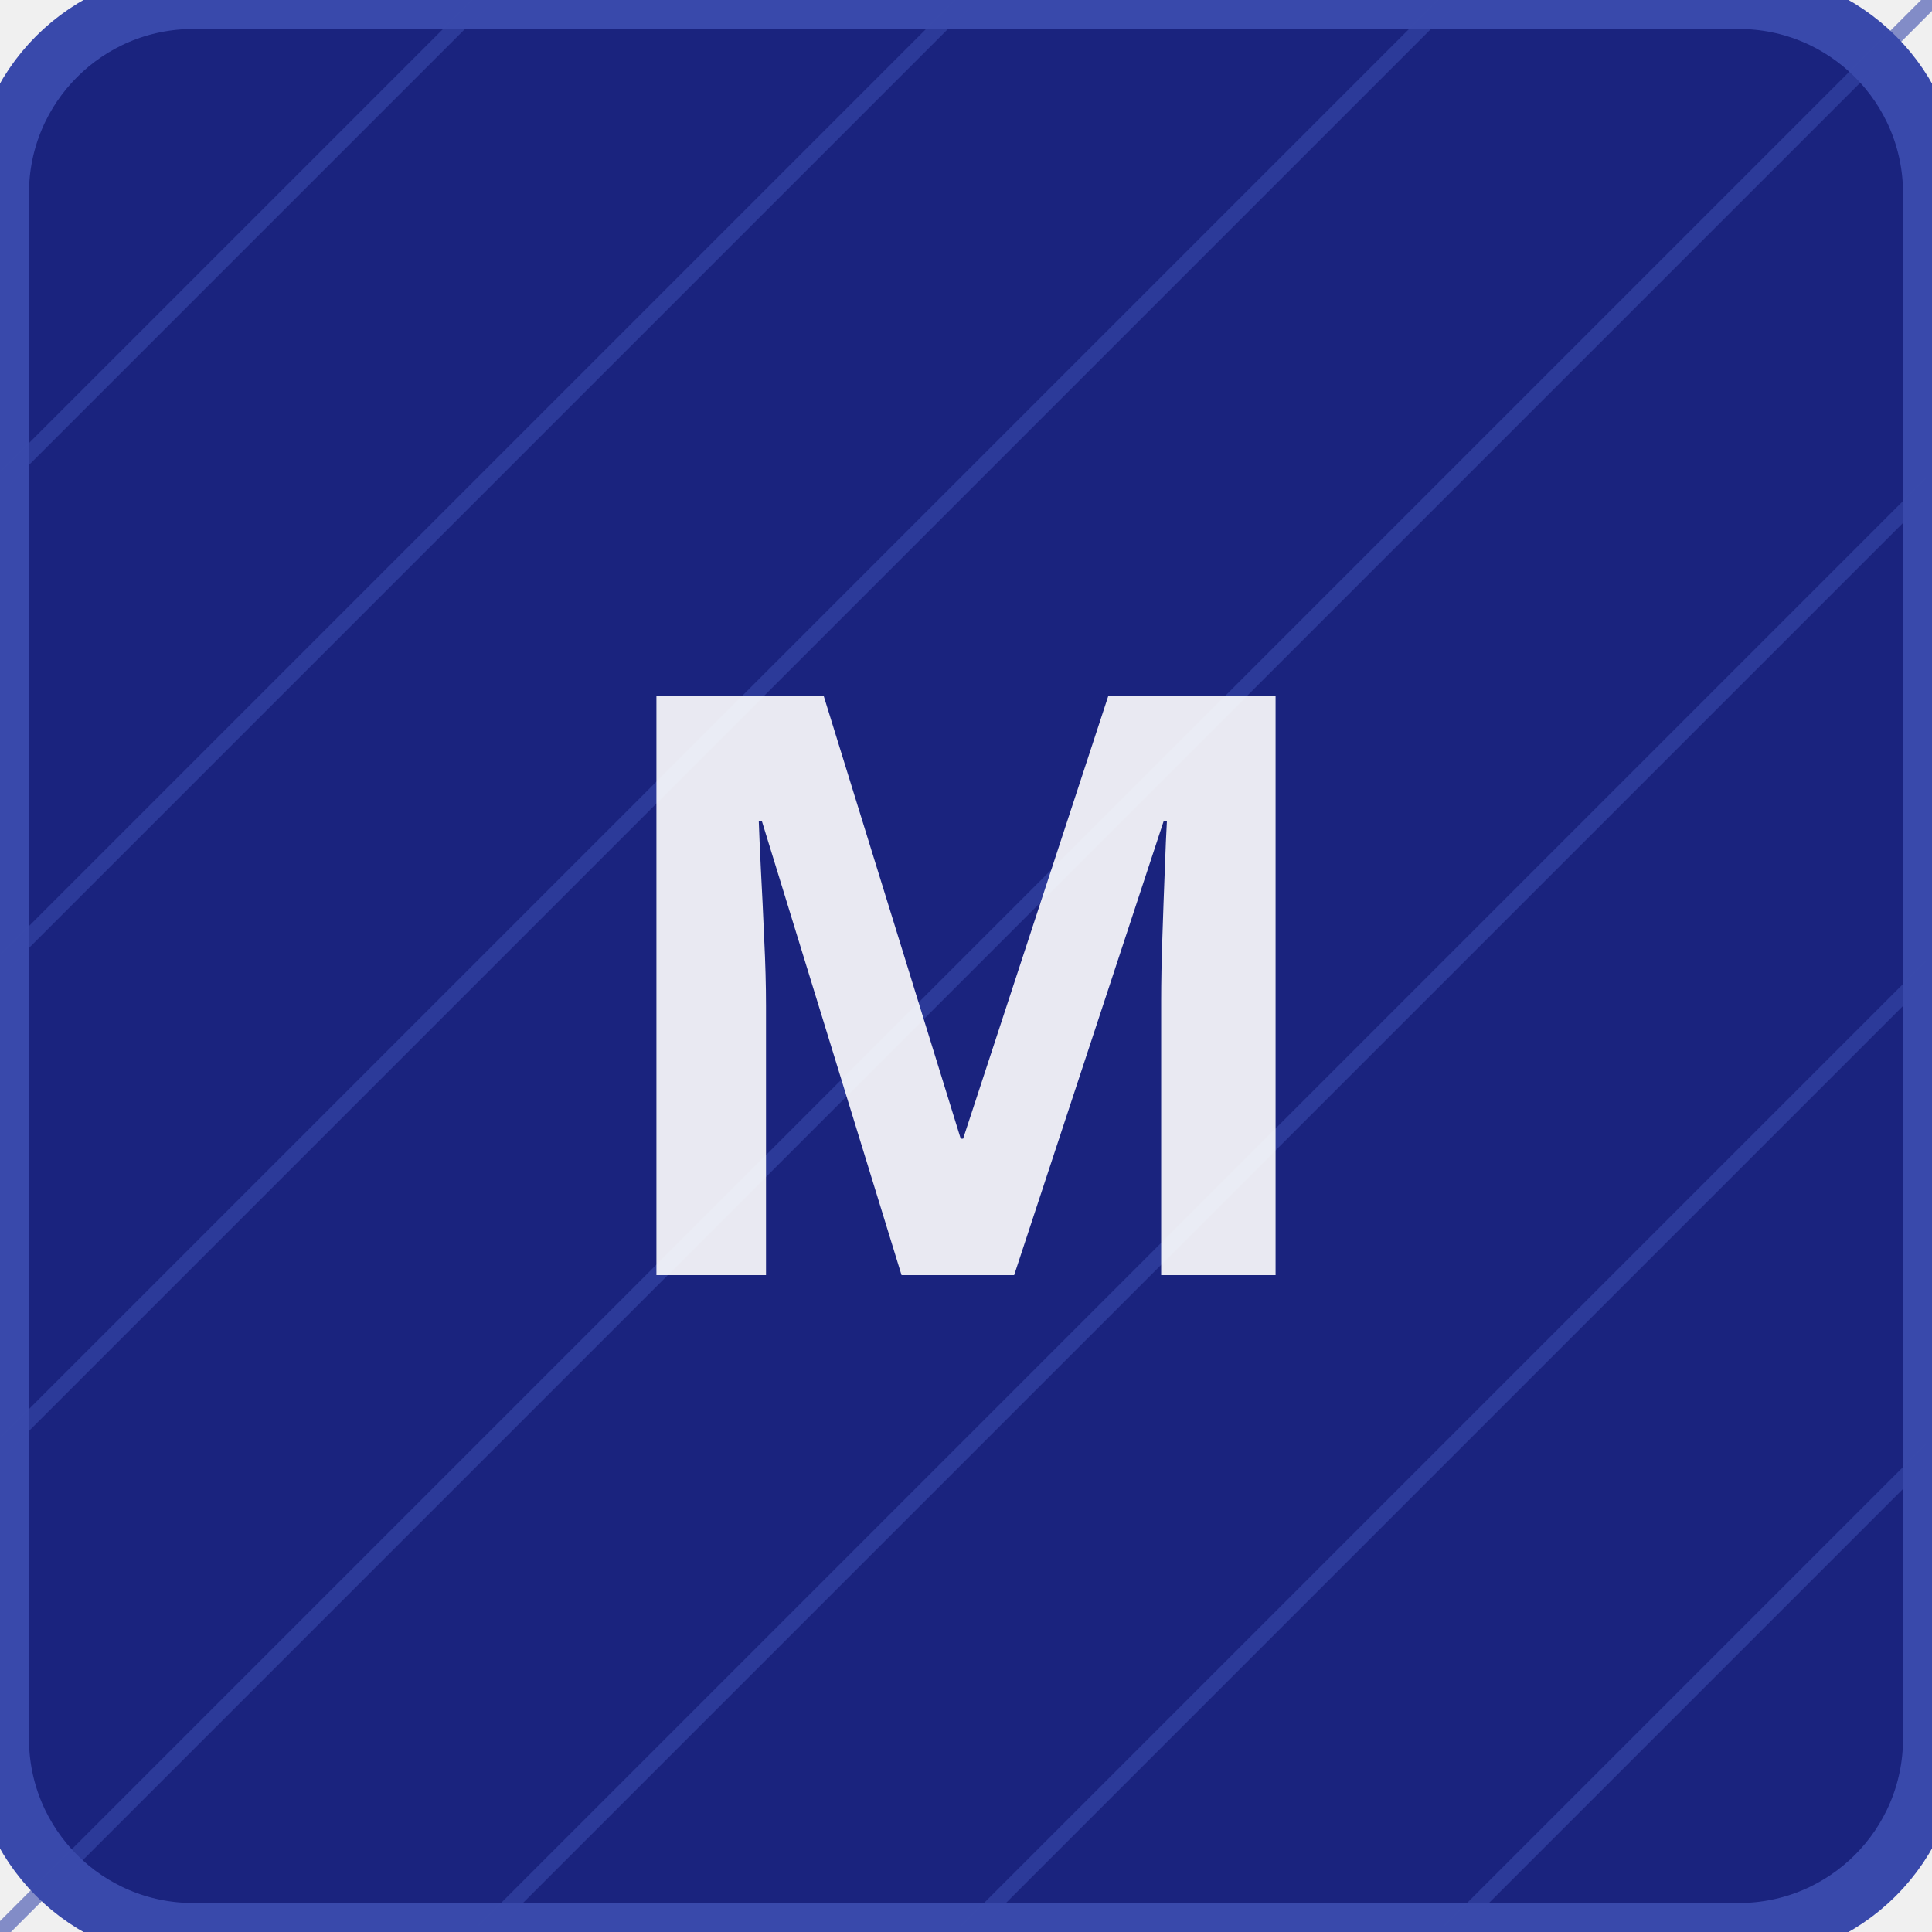
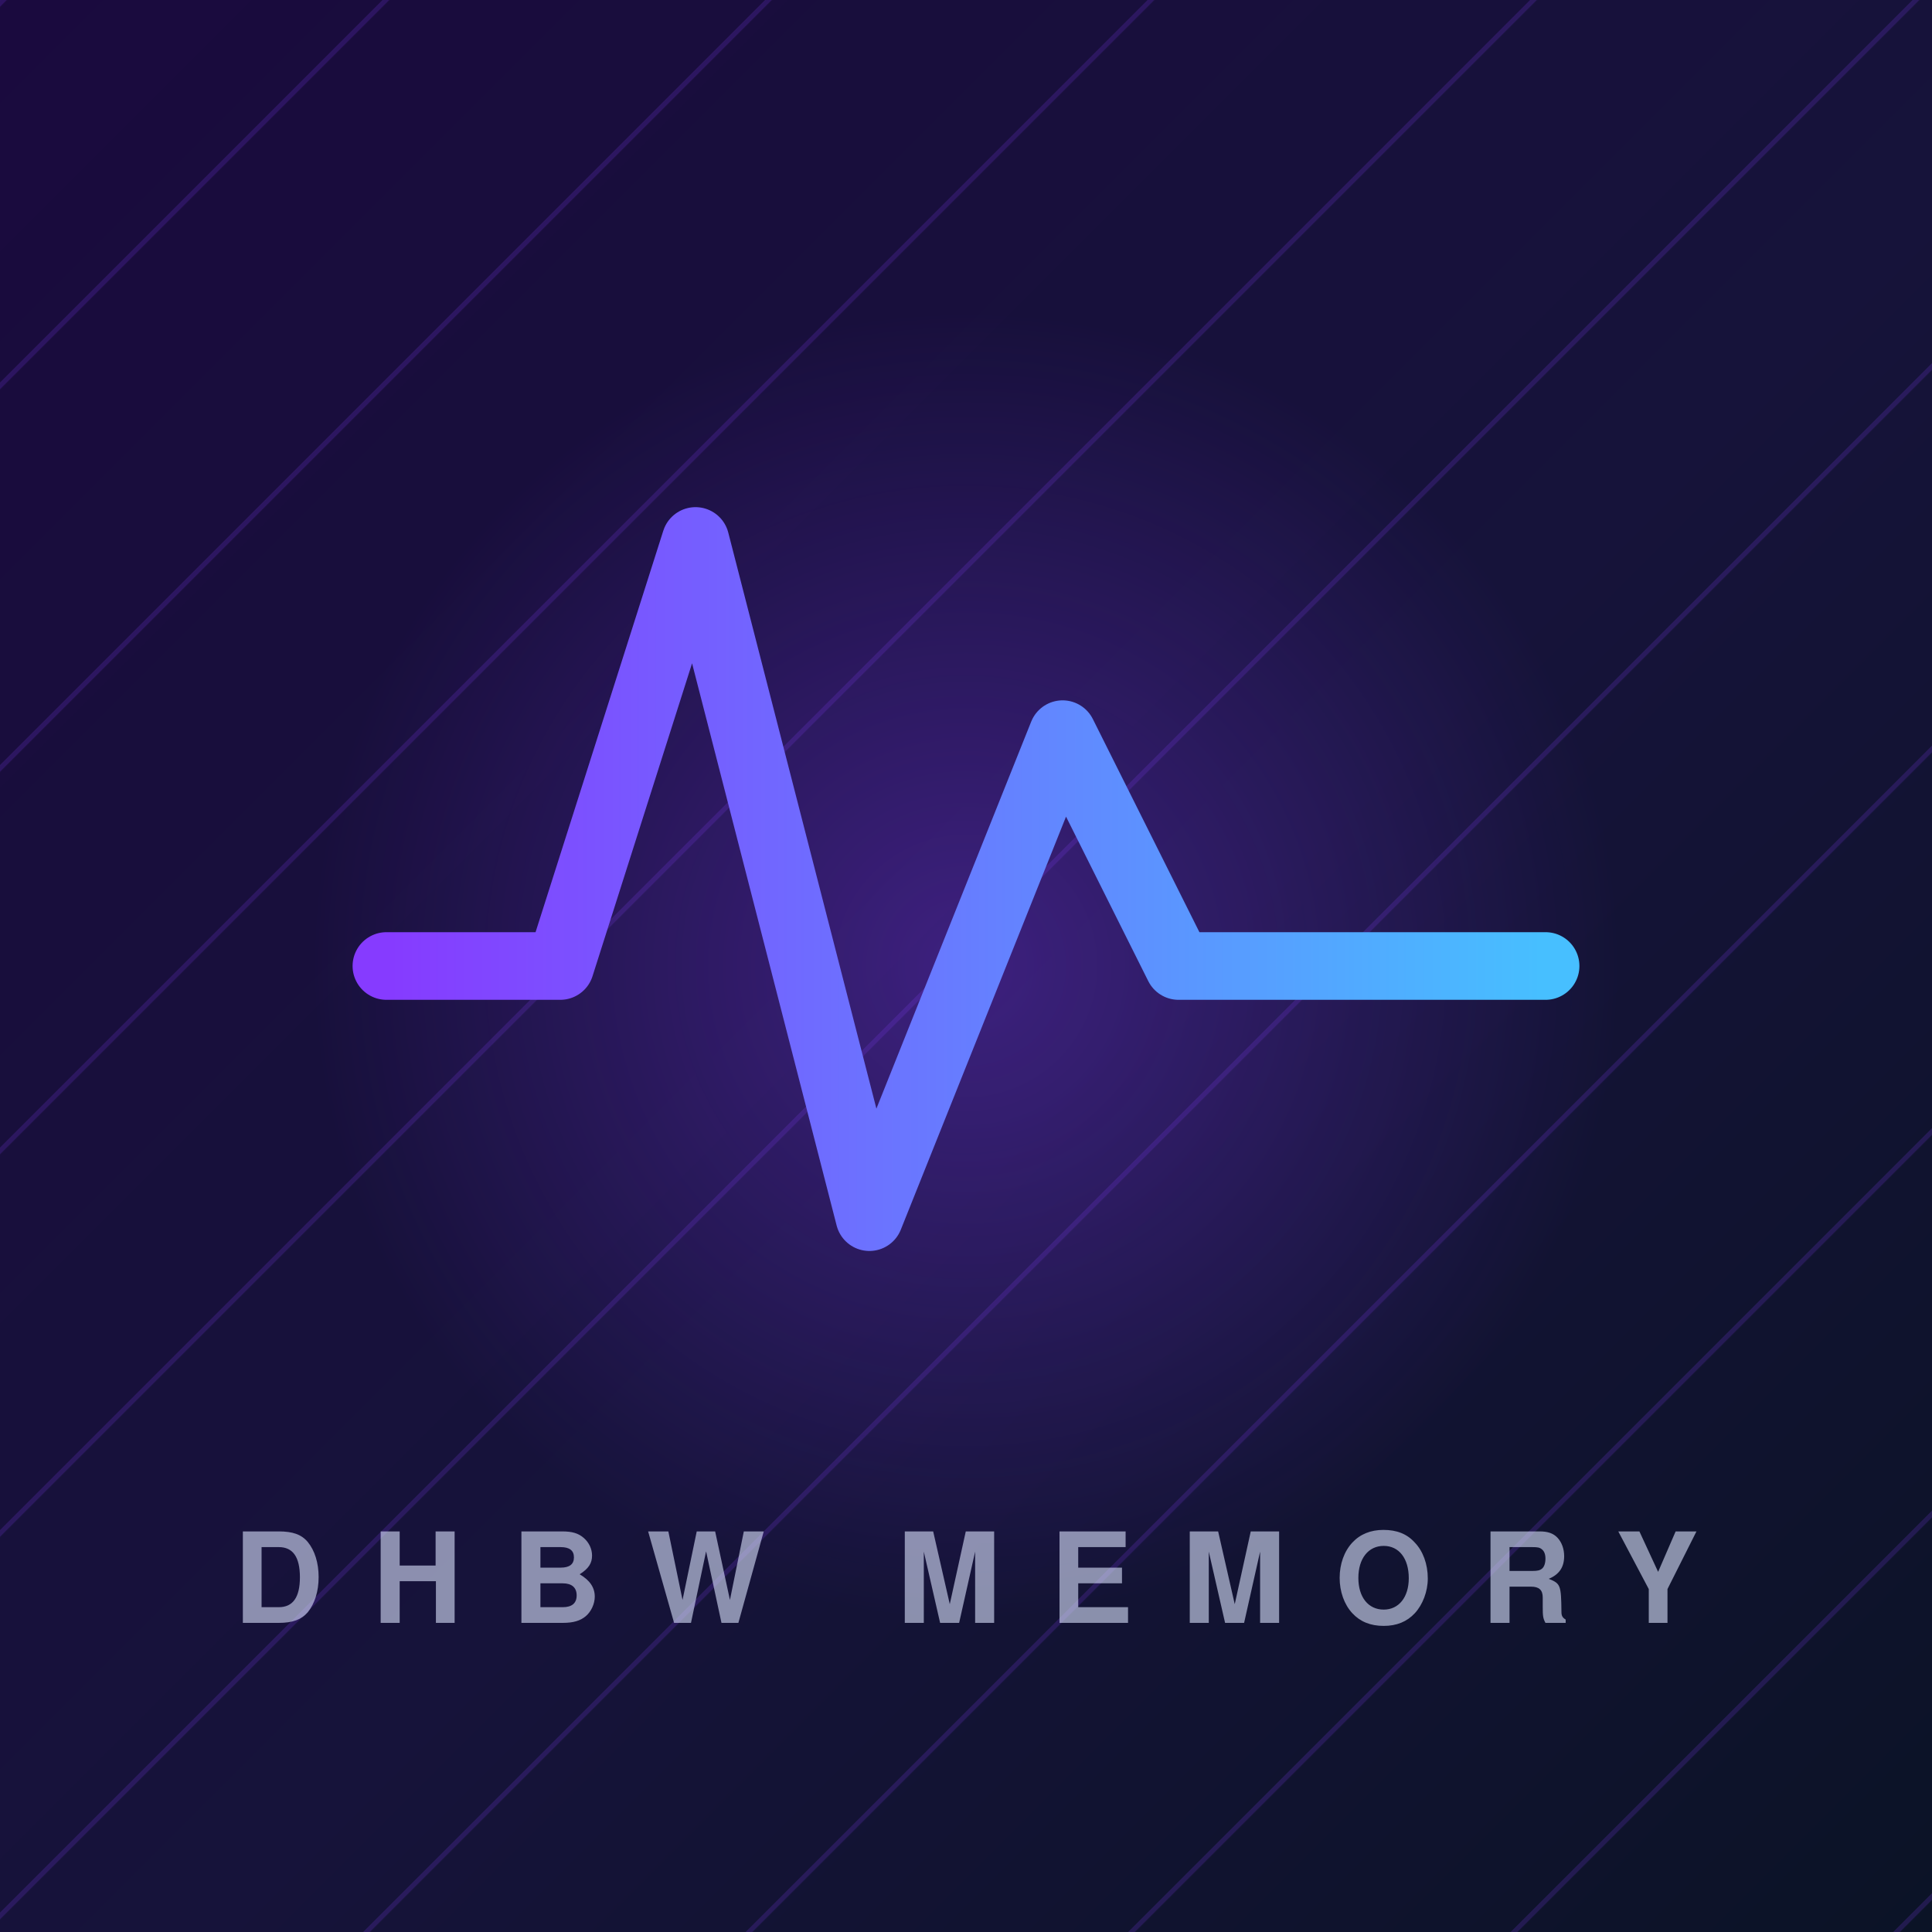
<svg xmlns="http://www.w3.org/2000/svg" viewBox="0 0 100 100">
-   <rect width="100" height="100" rx="10" fill="#1a237e" />
-   <rect width="100" height="100" rx="10" fill="none" stroke="#3949ab" stroke-width="3" />
-   <g stroke="#3949ab" stroke-width="0.8" opacity="0.6">
-     <line x1="0" y1="25" x2="25" y2="0" />
-     <line x1="0" y1="50" x2="50" y2="0" />
-     <line x1="0" y1="75" x2="75" y2="0" />
-     <line x1="0" y1="100" x2="100" y2="0" />
-     <line x1="25" y1="100" x2="100" y2="25" />
-     <line x1="50" y1="100" x2="100" y2="50" />
-     <line x1="75" y1="100" x2="100" y2="75" />
-   </g>
-   <text x="50" y="66" font-family="sans-serif" font-size="42" font-weight="bold" fill="white" text-anchor="middle" opacity="0.9">M</text>
+   <defs>
+     <linearGradient id="bg" x1="0%" y1="0%" x2="100%" y2="100%">
+       <stop offset="0%" stop-color="#1a0a3e" />
+       <stop offset="55%" stop-color="#16133a" />
+       <stop offset="100%" stop-color="#0b1326" />
+     </linearGradient>
+     <linearGradient id="brand" x1="0%" y1="50%" x2="100%" y2="50%">
+       <stop offset="0%" stop-color="#863bff" />
+       <stop offset="100%" stop-color="#47bfff" />
+     </linearGradient>
+     <pattern id="grid" width="14" height="14" patternUnits="userSpaceOnUse" patternTransform="rotate(45)">
+       <line x1="0" y1="0" x2="0" y2="14" stroke="#863bff" stroke-width="0.5" opacity="0.18" />
+     </pattern>
+     <radialGradient id="glow" cx="50%" cy="50%" r="48%">
+       <stop offset="0%" stop-color="#863bff" stop-opacity="0.35" />
+       <stop offset="70%" stop-color="#863bff" stop-opacity="0" />
+     </radialGradient>
+   </defs>
+   <rect width="100" height="100" rx="0" fill="url(#bg)" />
+   <rect width="100" height="100" rx="0" fill="url(#grid)" />
+   <rect width="100" height="100" rx="0" fill="url(#glow)" />
+   <polyline points="20,50 29,50 36,28 45,63 55,38 61,50 80,50" fill="none" stroke="url(#brand)" stroke-width="3.5" stroke-linecap="round" stroke-linejoin="round" />
+   <text x="50" y="84" font-family="Helvetica, Arial, sans-serif" font-size="6.5" font-weight="700" letter-spacing="2.5" fill="#dae2fd" text-anchor="middle" opacity="0.6">DHBW MEMORY</text>
</svg>
